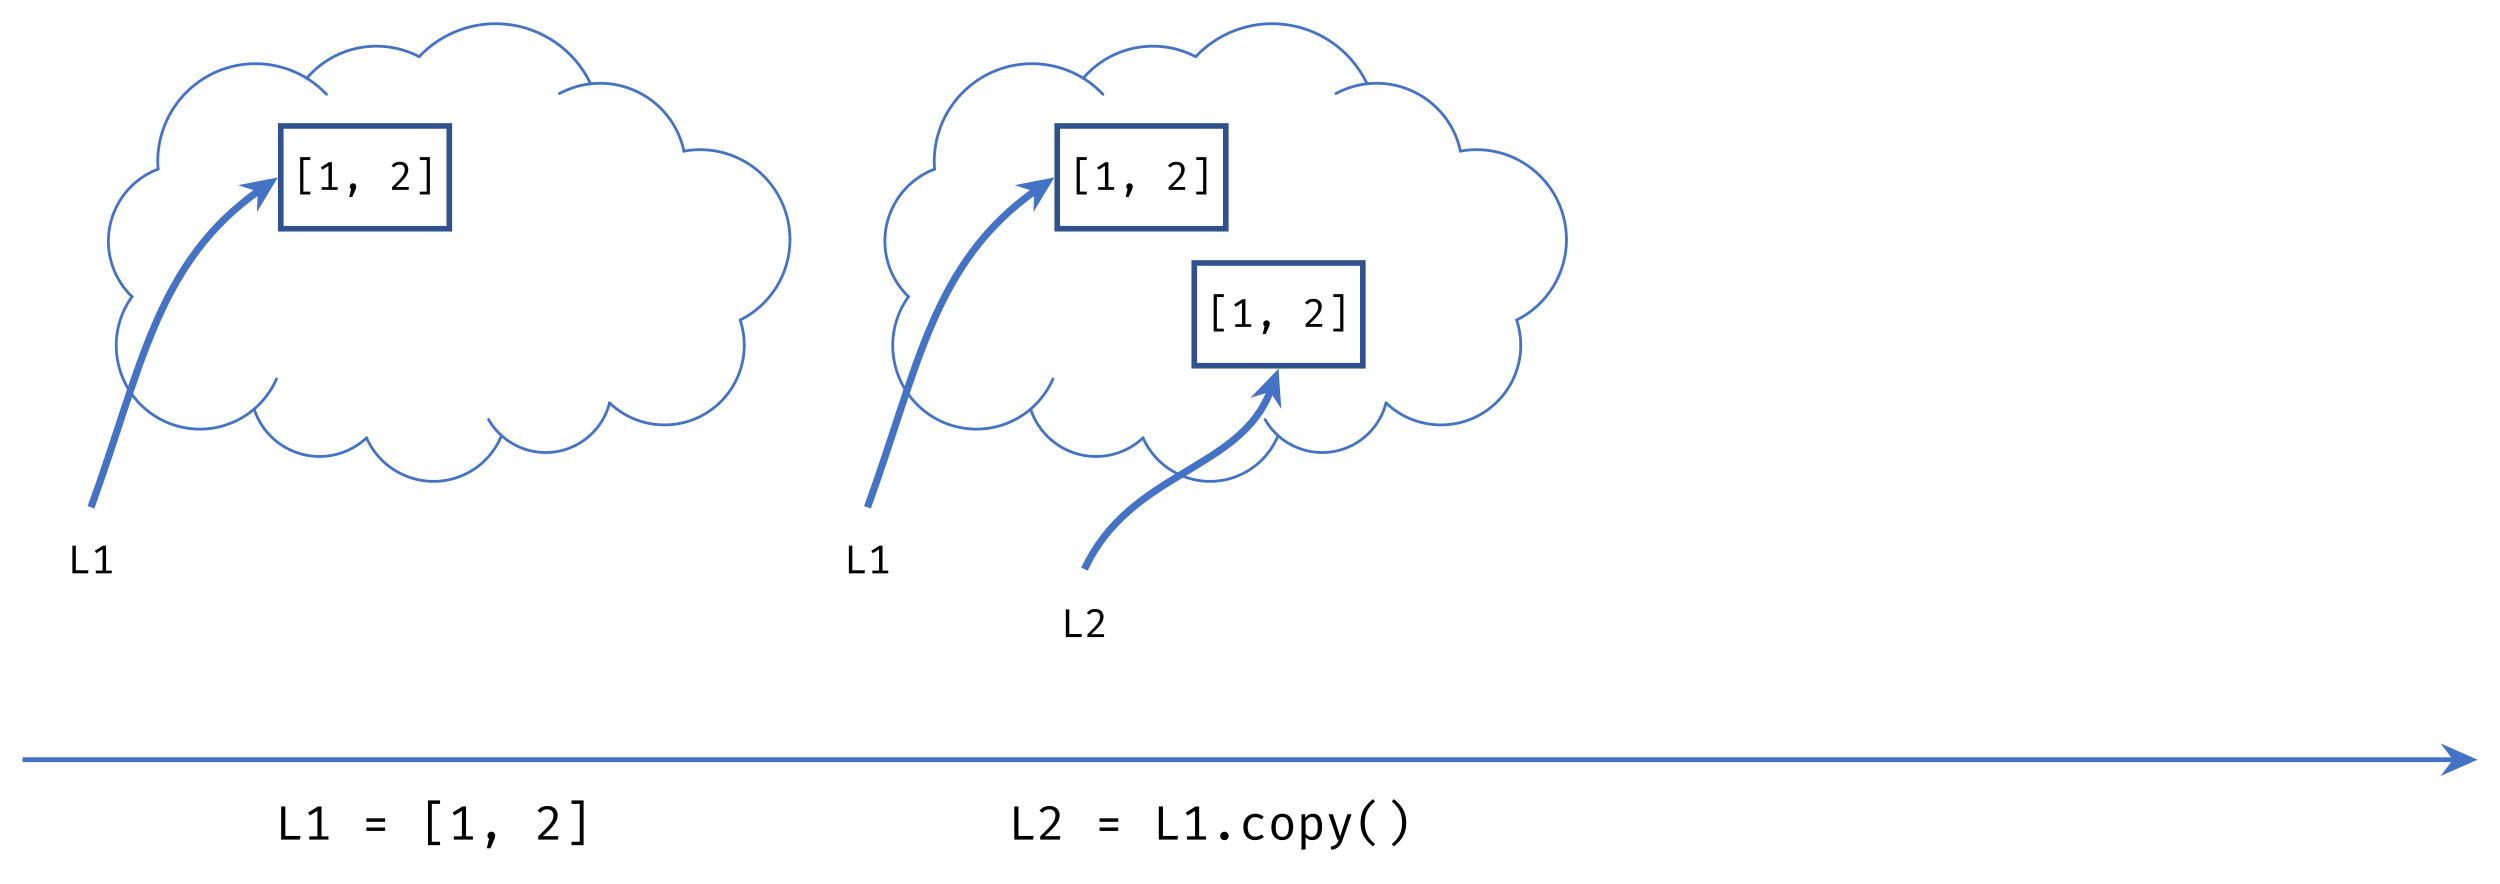
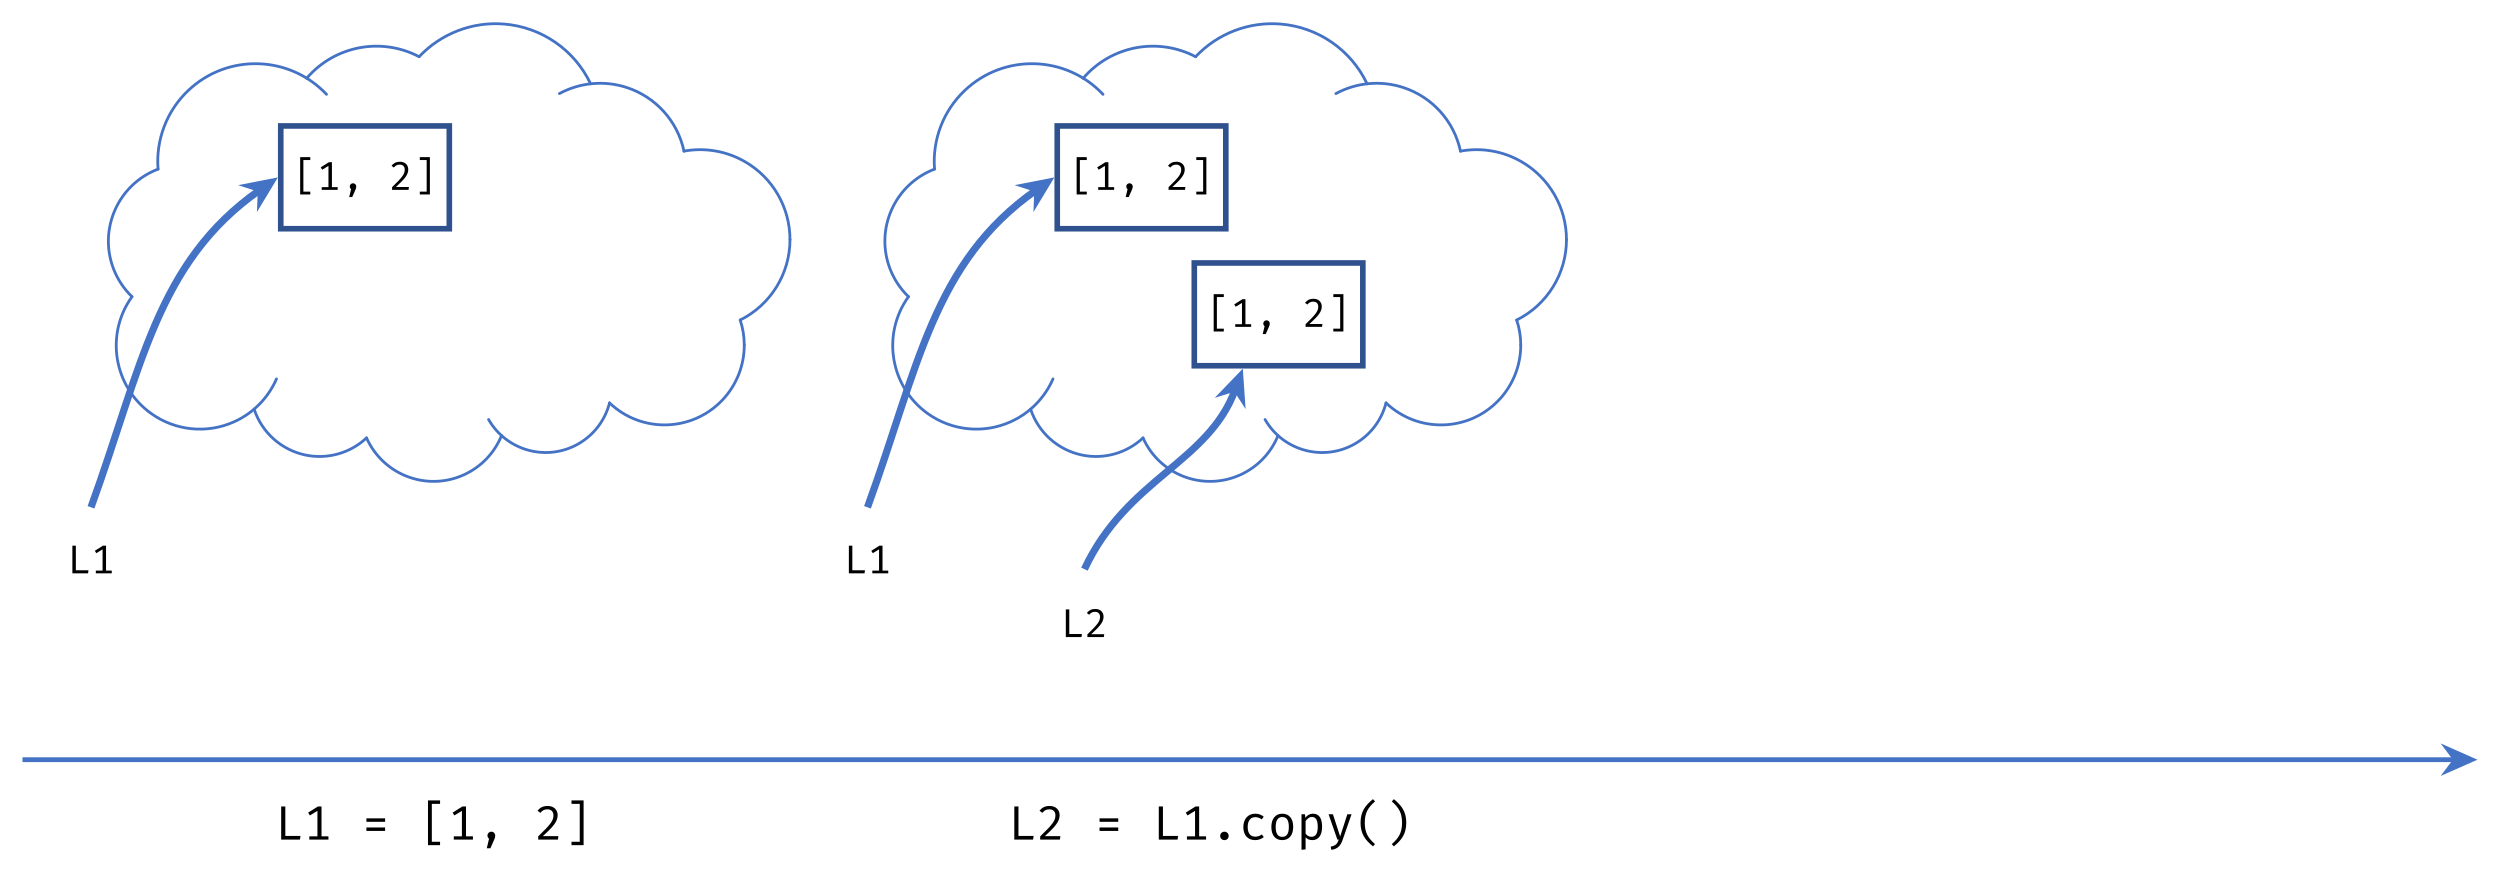
<svg xmlns="http://www.w3.org/2000/svg" xmlns:xlink="http://www.w3.org/1999/xlink" viewBox="0 0 620.607 219.260">
  <defs>
    <g>
      <g id="glyph-0-0">
        <path d="M 1.828 1.141 L 4.344 1.141 L 4.344 0.438 L 2.625 0.438 L 2.625 -7.406 L 4.344 -7.406 L 4.344 -8.125 L 1.828 -8.125 Z M 1.828 1.141 " />
      </g>
      <g id="glyph-0-1">
        <path d="M 3.734 -0.672 L 3.734 -6.875 L 2.984 -6.875 L 0.953 -5.594 L 1.312 -5 L 2.875 -5.953 L 2.875 -0.672 L 1.203 -0.672 L 1.203 0 L 5.156 0 L 5.156 -0.672 Z M 3.734 -0.672 " />
      </g>
      <g id="glyph-0-2">
        <path d="M 2.984 -1.641 C 2.547 -1.641 2.188 -1.281 2.188 -0.844 C 2.188 -0.578 2.328 -0.312 2.516 -0.172 L 2.047 1.781 L 2.797 1.781 L 3.609 -0.062 C 3.75 -0.375 3.797 -0.594 3.797 -0.844 C 3.797 -1.281 3.453 -1.641 2.984 -1.641 Z M 2.984 -1.641 " />
      </g>
      <g id="glyph-0-3">
        <path d="M 2.688 -6.984 C 1.75 -6.984 1.125 -6.656 0.594 -5.984 L 1.172 -5.547 C 1.609 -6.047 1.969 -6.266 2.641 -6.266 C 3.406 -6.266 3.875 -5.797 3.875 -5.031 C 3.875 -3.922 3.312 -3.156 0.734 -0.672 L 0.734 0 L 4.812 0 L 4.922 -0.719 L 1.688 -0.719 C 3.953 -2.781 4.75 -3.797 4.75 -5.062 C 4.75 -6.156 3.984 -6.984 2.688 -6.984 Z M 2.688 -6.984 " />
      </g>
      <g id="glyph-0-4">
        <path d="M 4.141 -8.125 L 1.641 -8.125 L 1.641 -7.406 L 3.344 -7.406 L 3.344 0.438 L 1.641 0.438 L 1.641 1.141 L 4.141 1.141 Z M 4.141 -8.125 " />
      </g>
      <g id="glyph-0-5">
        <path d="M 1.359 0 L 5.25 0 L 5.359 -0.766 L 2.219 -0.766 L 2.219 -6.875 L 1.359 -6.875 Z M 1.359 0 " />
      </g>
      <g id="glyph-1-0">
        <path d="M 1.625 0 L 6.281 0 L 6.422 -0.922 L 2.656 -0.922 L 2.656 -8.234 L 1.625 -8.234 Z M 1.625 0 " />
      </g>
      <g id="glyph-1-1">
        <path d="M 4.469 -0.812 L 4.469 -8.234 L 3.578 -8.234 L 1.141 -6.703 L 1.578 -6 L 3.453 -7.141 L 3.453 -0.812 L 1.438 -0.812 L 1.438 0 L 6.188 0 L 6.188 -0.812 Z M 4.469 -0.812 " />
      </g>
      <g id="glyph-1-2">
        <path d="M 5.906 -5.281 L 1.266 -5.281 L 1.266 -4.422 L 5.906 -4.422 Z M 5.906 -3.016 L 1.266 -3.016 L 1.266 -2.156 L 5.906 -2.156 Z M 5.906 -3.016 " />
      </g>
      <g id="glyph-1-3">
        <path d="M 2.203 1.375 L 5.203 1.375 L 5.203 0.531 L 3.156 0.531 L 3.156 -8.875 L 5.203 -8.875 L 5.203 -9.734 L 2.203 -9.734 Z M 2.203 1.375 " />
      </g>
      <g id="glyph-1-4">
        <path d="M 3.578 -1.969 C 3.047 -1.969 2.625 -1.547 2.625 -1 C 2.625 -0.688 2.781 -0.375 3.016 -0.219 L 2.453 2.141 L 3.359 2.141 L 4.328 -0.078 C 4.5 -0.438 4.547 -0.719 4.547 -1.016 C 4.547 -1.547 4.141 -1.969 3.578 -1.969 Z M 3.578 -1.969 " />
      </g>
      <g id="glyph-1-5">
        <path d="M 3.219 -8.359 C 2.109 -8.359 1.344 -7.969 0.703 -7.188 L 1.406 -6.641 C 1.922 -7.25 2.359 -7.516 3.172 -7.516 C 4.094 -7.516 4.656 -6.953 4.656 -6.031 C 4.656 -4.703 3.984 -3.797 0.875 -0.812 L 0.875 0 L 5.766 0 L 5.891 -0.859 L 2.016 -0.859 C 4.734 -3.328 5.703 -4.547 5.703 -6.078 C 5.703 -7.375 4.766 -8.359 3.219 -8.359 Z M 3.219 -8.359 " />
      </g>
      <g id="glyph-1-6">
        <path d="M 4.969 -9.734 L 1.969 -9.734 L 1.969 -8.875 L 4.016 -8.875 L 4.016 0.531 L 1.969 0.531 L 1.969 1.375 L 4.969 1.375 Z M 4.969 -9.734 " />
      </g>
      <g id="glyph-1-7">
        <path d="M 2.516 -0.922 C 2.516 -0.328 2.969 0.125 3.578 0.125 C 4.188 0.125 4.625 -0.328 4.625 -0.922 C 4.625 -1.5 4.188 -1.969 3.578 -1.969 C 2.969 -1.969 2.516 -1.5 2.516 -0.922 Z M 2.516 -0.922 " />
      </g>
      <g id="glyph-1-8">
        <path d="M 4.047 -0.734 C 2.969 -0.734 2.172 -1.438 2.172 -3.125 C 2.172 -4.781 2.953 -5.578 4.047 -5.578 C 4.609 -5.578 5.125 -5.391 5.672 -5.031 L 6.156 -5.688 C 5.562 -6.188 4.859 -6.438 4.047 -6.438 C 2.172 -6.438 1.094 -5.016 1.094 -3.125 C 1.094 -1.141 2.156 0.125 4.047 0.125 C 4.781 0.125 5.625 -0.156 6.172 -0.625 L 5.688 -1.281 C 5.219 -0.953 4.688 -0.734 4.047 -0.734 Z M 4.047 -0.734 " />
      </g>
      <g id="glyph-1-9">
        <path d="M 3.594 -6.438 C 1.828 -6.438 0.875 -5.078 0.875 -3.141 C 0.875 -1.156 1.812 0.125 3.578 0.125 C 5.344 0.125 6.297 -1.219 6.297 -3.156 C 6.297 -5.141 5.359 -6.438 3.594 -6.438 Z M 3.594 -5.609 C 4.672 -5.609 5.219 -4.812 5.219 -3.156 C 5.219 -1.469 4.672 -0.688 3.578 -0.688 C 2.5 -0.688 1.953 -1.469 1.953 -3.141 C 1.953 -4.812 2.516 -5.609 3.594 -5.609 Z M 3.594 -5.609 " />
      </g>
      <g id="glyph-1-10">
        <path d="M 4.016 -6.438 C 3.266 -6.438 2.594 -6.062 2.141 -5.422 L 2.062 -6.297 L 1.188 -6.297 L 1.188 2.531 L 2.203 2.422 L 2.203 -0.578 C 2.625 -0.109 3.172 0.125 3.875 0.125 C 5.516 0.125 6.297 -1.25 6.297 -3.156 C 6.297 -5.125 5.688 -6.438 4.016 -6.438 Z M 3.781 -5.625 C 4.766 -5.625 5.219 -4.797 5.219 -3.156 C 5.219 -1.484 4.688 -0.703 3.641 -0.703 C 3.047 -0.703 2.531 -1 2.203 -1.5 L 2.203 -4.609 C 2.547 -5.109 3.078 -5.625 3.781 -5.625 Z M 3.781 -5.625 " />
      </g>
      <g id="glyph-1-11">
        <path d="M 6.438 -6.297 L 5.391 -6.297 L 3.609 -0.766 L 1.812 -6.297 L 0.734 -6.297 L 2.922 0 L 3.266 0 C 2.938 0.969 2.562 1.5 1.266 1.734 L 1.406 2.531 C 3.078 2.359 3.797 1.328 4.234 0.031 Z M 6.438 -6.297 " />
      </g>
      <g id="glyph-1-12">
        <path d="M 2.547 -4.188 C 2.547 -6.688 3.375 -7.953 5.094 -9.484 L 4.578 -10.047 C 2.625 -8.453 1.5 -6.906 1.5 -4.188 C 1.5 -1.453 2.625 0.078 4.578 1.672 L 5.094 1.125 C 3.391 -0.391 2.547 -1.688 2.547 -4.188 Z M 2.547 -4.188 " />
      </g>
      <g id="glyph-1-13">
        <path d="M 4.625 -4.188 C 4.625 -1.688 3.781 -0.391 2.078 1.125 L 2.594 1.672 C 4.547 0.078 5.672 -1.453 5.672 -4.188 C 5.672 -6.906 4.547 -8.453 2.594 -10.047 L 2.078 -9.484 C 3.797 -7.953 4.625 -6.688 4.625 -4.188 Z M 4.625 -4.188 " />
      </g>
    </g>
    <clipPath id="clip-0">
      <path clip-rule="nonzero" d="M 590 169 L 620.605 169 L 620.605 209 L 590 209 Z M 590 169 " />
    </clipPath>
  </defs>
  <path fill="none" stroke-width="1.196" stroke-linecap="butt" stroke-linejoin="miter" stroke="rgb(26.668%,44.707%,76.862%)" stroke-opacity="1" stroke-miterlimit="10" d="M -102.048 -121.892 L 501.729 -121.892 " transform="matrix(1,0,0,-1,107.626,66.698)" />
  <path fill-rule="nonzero" fill="rgb(26.668%,44.707%,76.862%)" fill-opacity="1" d="M 613.543 188.59 L 607.723 186.02 L 609.656 188.59 L 607.723 191.156 Z M 613.543 188.59 " />
  <g clip-path="url(#clip-0)">
    <path fill="none" stroke-width="1.196" stroke-linecap="butt" stroke-linejoin="miter" stroke="rgb(26.668%,44.707%,76.862%)" stroke-opacity="1" stroke-miterlimit="10" d="M 7.58 -0 L 1.76 2.57 L 3.693 -0 L 1.76 -2.567 Z M 7.58 -0 " transform="matrix(1,0,0,-1,605.9628,188.5894)" />
  </g>
  <path fill="none" stroke-width="0.697" stroke-linecap="round" stroke-linejoin="miter" stroke="rgb(26.668%,44.707%,76.862%)" stroke-opacity="1" stroke-miterlimit="10" d="M 88.479 7.225 C 88.479 15.198 84.226 22.569 77.319 26.553 C 72.741 29.198 67.366 30.128 62.163 29.182 " transform="matrix(1,0,0,-1,107.626,66.698)" />
  <path fill="none" stroke-width="0.697" stroke-linecap="round" stroke-linejoin="miter" stroke="rgb(26.668%,44.707%,76.862%)" stroke-opacity="1" stroke-miterlimit="10" d="M 76.124 -12.747 C 83.694 -8.974 88.483 -1.236 88.483 7.225 " transform="matrix(1,0,0,-1,107.626,66.698)" />
  <path fill="none" stroke-width="0.697" stroke-linecap="round" stroke-linejoin="miter" stroke="rgb(26.668%,44.707%,76.862%)" stroke-opacity="1" stroke-miterlimit="10" d="M 62.167 29.178 C 60.585 36.612 55.155 42.639 47.925 44.987 C 42.39 46.78 36.362 46.233 31.245 43.468 " transform="matrix(1,0,0,-1,107.626,66.698)" />
  <path fill="none" stroke-width="0.697" stroke-linecap="round" stroke-linejoin="miter" stroke="rgb(26.668%,44.707%,76.862%)" stroke-opacity="1" stroke-miterlimit="10" d="M 38.987 45.893 C 34.995 54.319 26.808 59.975 17.519 60.729 C 9.62 61.37 1.854 58.386 -3.579 52.62 " transform="matrix(1,0,0,-1,107.626,66.698)" />
  <path fill="none" stroke-width="0.697" stroke-linecap="round" stroke-linejoin="miter" stroke="rgb(26.668%,44.707%,76.862%)" stroke-opacity="1" stroke-miterlimit="10" d="M -3.583 52.62 C -12.989 57.557 -24.564 55.343 -31.485 47.28 " transform="matrix(1,0,0,-1,107.626,66.698)" />
  <path fill="none" stroke-width="0.697" stroke-linecap="round" stroke-linejoin="miter" stroke="rgb(26.668%,44.707%,76.862%)" stroke-opacity="1" stroke-miterlimit="10" d="M -26.575 43.284 C -35.778 53.026 -51.13 53.46 -60.868 44.261 C -66.204 39.221 -68.97 32.034 -68.392 24.718 " transform="matrix(1,0,0,-1,107.626,66.698)" />
  <path fill="none" stroke-width="0.697" stroke-linecap="round" stroke-linejoin="miter" stroke="rgb(26.668%,44.707%,76.862%)" stroke-opacity="1" stroke-miterlimit="10" d="M -68.388 24.714 C -78.267 20.952 -83.224 9.897 -79.466 0.018 C -78.462 -2.615 -76.888 -4.997 -74.856 -6.954 " transform="matrix(1,0,0,-1,107.626,66.698)" />
  <path fill="none" stroke-width="0.697" stroke-linecap="round" stroke-linejoin="miter" stroke="rgb(26.668%,44.707%,76.862%)" stroke-opacity="1" stroke-miterlimit="10" d="M -74.86 -6.954 C -81.556 -16.255 -79.442 -29.228 -70.142 -35.923 C -64.122 -40.255 -56.251 -41.048 -49.493 -38.001 C -44.79 -35.884 -41.044 -32.091 -38.989 -27.364 " transform="matrix(1,0,0,-1,107.626,66.698)" />
  <path fill="none" stroke-width="0.697" stroke-linecap="round" stroke-linejoin="miter" stroke="rgb(26.668%,44.707%,76.862%)" stroke-opacity="1" stroke-miterlimit="10" d="M -44.54 -34.868 C -42.634 -40.665 -37.778 -45.009 -31.802 -46.259 C -26.36 -47.396 -20.7 -45.81 -16.638 -42.013 " transform="matrix(1,0,0,-1,107.626,66.698)" />
  <path fill="none" stroke-width="0.697" stroke-linecap="round" stroke-linejoin="miter" stroke="rgb(26.668%,44.707%,76.862%)" stroke-opacity="1" stroke-miterlimit="10" d="M -16.634 -42.013 C -12.528 -51.2 -1.755 -55.318 7.433 -51.212 C 11.726 -49.294 15.112 -45.79 16.882 -41.431 " transform="matrix(1,0,0,-1,107.626,66.698)" />
  <path fill="none" stroke-width="0.697" stroke-linecap="round" stroke-linejoin="miter" stroke="rgb(26.668%,44.707%,76.862%)" stroke-opacity="1" stroke-miterlimit="10" d="M 13.659 -37.45 C 18.179 -45.279 28.186 -47.962 36.015 -43.447 C 39.831 -41.243 42.601 -37.595 43.69 -33.325 " transform="matrix(1,0,0,-1,107.626,66.698)" />
  <path fill="none" stroke-width="0.697" stroke-linecap="round" stroke-linejoin="miter" stroke="rgb(26.668%,44.707%,76.862%)" stroke-opacity="1" stroke-miterlimit="10" d="M 77.132 -18.989 C 77.132 -16.868 76.792 -14.759 76.12 -12.747 " transform="matrix(1,0,0,-1,107.626,66.698)" />
  <path fill="none" stroke-width="0.697" stroke-linecap="round" stroke-linejoin="miter" stroke="rgb(26.668%,44.707%,76.862%)" stroke-opacity="1" stroke-miterlimit="10" d="M 43.69 -33.329 C 51.608 -40.864 64.14 -40.552 71.675 -32.634 C 75.179 -28.954 77.132 -24.068 77.132 -18.989 " transform="matrix(1,0,0,-1,107.626,66.698)" />
  <path fill-rule="nonzero" fill="rgb(100%,100%,100%)" fill-opacity="1" stroke-width="1.395" stroke-linecap="butt" stroke-linejoin="miter" stroke="rgb(18.43%,32.158%,56.078%)" stroke-opacity="1" stroke-miterlimit="10" d="M -37.931 9.921 L 3.913 9.921 L 3.913 35.432 L -37.931 35.432 Z M -37.931 9.921 " transform="matrix(1,0,0,-1,107.626,66.698)" />
  <g fill="rgb(0%,0%,0%)" fill-opacity="1">
    <use xlink:href="#glyph-0-0" x="72.686" y="47.134" />
    <use xlink:href="#glyph-0-1" x="78.664" y="47.134" />
    <use xlink:href="#glyph-0-2" x="84.641" y="47.134" />
  </g>
  <g fill="rgb(0%,0%,0%)" fill-opacity="1">
    <use xlink:href="#glyph-0-3" x="96.596" y="47.134" />
    <use xlink:href="#glyph-0-4" x="102.574" y="47.134" />
  </g>
  <g fill="rgb(0%,0%,0%)" fill-opacity="1">
    <use xlink:href="#glyph-0-5" x="16.609" y="142.327" />
    <use xlink:href="#glyph-0-1" x="22.587" y="142.327" />
  </g>
  <path fill="none" stroke-width="1.793" stroke-linecap="butt" stroke-linejoin="miter" stroke="rgb(26.668%,44.707%,76.862%)" stroke-opacity="1" stroke-miterlimit="10" d="M -85.04 -59.239 C -72.45 -24.646 -68.786 1.561 -43.177 19.495 " transform="matrix(1,0,0,-1,107.626,66.698)" />
  <path fill-rule="nonzero" fill="rgb(26.668%,44.707%,76.862%)" fill-opacity="1" stroke-width="1.531" stroke-linecap="butt" stroke-linejoin="miter" stroke="rgb(26.668%,44.707%,76.862%)" stroke-opacity="1" stroke-miterlimit="10" d="M 7.16 -0.001 L 2.255 2.175 L 3.903 0 L 2.253 -2.173 Z M 7.16 -0.001 " transform="matrix(0.81914,-0.57356,-0.57356,-0.81914,61.5682,49.22324)" />
  <g fill="rgb(0%,0%,0%)" fill-opacity="1">
    <use xlink:href="#glyph-1-0" x="68.174" y="208.43" />
    <use xlink:href="#glyph-1-1" x="75.347" y="208.43" />
  </g>
  <g fill="rgb(0%,0%,0%)" fill-opacity="1">
    <use xlink:href="#glyph-1-2" x="89.693" y="208.43" />
  </g>
  <g fill="rgb(0%,0%,0%)" fill-opacity="1">
    <use xlink:href="#glyph-1-3" x="104.04" y="208.43" />
    <use xlink:href="#glyph-1-1" x="111.213" y="208.43" />
    <use xlink:href="#glyph-1-4" x="118.386" y="208.43" />
  </g>
  <g fill="rgb(0%,0%,0%)" fill-opacity="1">
    <use xlink:href="#glyph-1-5" x="132.732" y="208.43" />
    <use xlink:href="#glyph-1-6" x="139.905" y="208.43" />
  </g>
  <path fill="none" stroke-width="0.697" stroke-linecap="round" stroke-linejoin="miter" stroke="rgb(26.668%,44.707%,76.862%)" stroke-opacity="1" stroke-miterlimit="10" d="M 281.237 7.225 C 281.237 15.198 276.983 22.569 270.077 26.553 C 265.499 29.198 260.124 30.128 254.925 29.182 " transform="matrix(1,0,0,-1,107.626,66.698)" />
  <path fill="none" stroke-width="0.697" stroke-linecap="round" stroke-linejoin="miter" stroke="rgb(26.668%,44.707%,76.862%)" stroke-opacity="1" stroke-miterlimit="10" d="M 268.882 -12.747 C 276.452 -8.974 281.241 -1.236 281.241 7.225 " transform="matrix(1,0,0,-1,107.626,66.698)" />
  <path fill="none" stroke-width="0.697" stroke-linecap="round" stroke-linejoin="miter" stroke="rgb(26.668%,44.707%,76.862%)" stroke-opacity="1" stroke-miterlimit="10" d="M 254.925 29.178 C 253.343 36.612 247.913 42.639 240.683 44.987 C 235.151 46.78 229.12 46.233 224.003 43.468 " transform="matrix(1,0,0,-1,107.626,66.698)" />
  <path fill="none" stroke-width="0.697" stroke-linecap="round" stroke-linejoin="miter" stroke="rgb(26.668%,44.707%,76.862%)" stroke-opacity="1" stroke-miterlimit="10" d="M 231.745 45.893 C 227.753 54.319 219.565 59.975 210.276 60.729 C 202.378 61.37 194.612 58.386 189.179 52.62 " transform="matrix(1,0,0,-1,107.626,66.698)" />
  <path fill="none" stroke-width="0.697" stroke-linecap="round" stroke-linejoin="miter" stroke="rgb(26.668%,44.707%,76.862%)" stroke-opacity="1" stroke-miterlimit="10" d="M 189.175 52.62 C 179.769 57.557 168.194 55.343 161.272 47.28 " transform="matrix(1,0,0,-1,107.626,66.698)" />
  <path fill="none" stroke-width="0.697" stroke-linecap="round" stroke-linejoin="miter" stroke="rgb(26.668%,44.707%,76.862%)" stroke-opacity="1" stroke-miterlimit="10" d="M 166.183 43.284 C 156.979 53.026 141.628 53.46 131.89 44.261 C 126.554 39.221 123.788 32.034 124.366 24.718 " transform="matrix(1,0,0,-1,107.626,66.698)" />
  <path fill="none" stroke-width="0.697" stroke-linecap="round" stroke-linejoin="miter" stroke="rgb(26.668%,44.707%,76.862%)" stroke-opacity="1" stroke-miterlimit="10" d="M 124.37 24.714 C 114.495 20.952 109.534 9.897 113.296 0.018 C 114.296 -2.615 115.87 -4.997 117.901 -6.954 " transform="matrix(1,0,0,-1,107.626,66.698)" />
  <path fill="none" stroke-width="0.697" stroke-linecap="round" stroke-linejoin="miter" stroke="rgb(26.668%,44.707%,76.862%)" stroke-opacity="1" stroke-miterlimit="10" d="M 117.897 -6.954 C 111.202 -16.255 113.315 -29.228 122.616 -35.923 C 128.636 -40.255 136.507 -41.048 143.269 -38.001 C 147.968 -35.884 151.714 -32.091 153.772 -27.364 " transform="matrix(1,0,0,-1,107.626,66.698)" />
  <path fill="none" stroke-width="0.697" stroke-linecap="round" stroke-linejoin="miter" stroke="rgb(26.668%,44.707%,76.862%)" stroke-opacity="1" stroke-miterlimit="10" d="M 148.218 -34.868 C 150.124 -40.665 154.979 -45.009 160.956 -46.259 C 166.397 -47.396 172.058 -45.81 176.12 -42.013 " transform="matrix(1,0,0,-1,107.626,66.698)" />
  <path fill="none" stroke-width="0.697" stroke-linecap="round" stroke-linejoin="miter" stroke="rgb(26.668%,44.707%,76.862%)" stroke-opacity="1" stroke-miterlimit="10" d="M 176.124 -42.013 C 180.229 -51.2 191.003 -55.318 200.19 -51.212 C 204.483 -49.294 207.87 -45.79 209.64 -41.431 " transform="matrix(1,0,0,-1,107.626,66.698)" />
  <path fill="none" stroke-width="0.697" stroke-linecap="round" stroke-linejoin="miter" stroke="rgb(26.668%,44.707%,76.862%)" stroke-opacity="1" stroke-miterlimit="10" d="M 206.417 -37.45 C 210.936 -45.279 220.944 -47.962 228.772 -43.447 C 232.589 -41.243 235.358 -37.595 236.448 -33.325 " transform="matrix(1,0,0,-1,107.626,66.698)" />
  <path fill="none" stroke-width="0.697" stroke-linecap="round" stroke-linejoin="miter" stroke="rgb(26.668%,44.707%,76.862%)" stroke-opacity="1" stroke-miterlimit="10" d="M 269.89 -18.989 C 269.89 -16.868 269.55 -14.759 268.882 -12.747 " transform="matrix(1,0,0,-1,107.626,66.698)" />
  <path fill="none" stroke-width="0.697" stroke-linecap="round" stroke-linejoin="miter" stroke="rgb(26.668%,44.707%,76.862%)" stroke-opacity="1" stroke-miterlimit="10" d="M 236.448 -33.329 C 244.37 -40.864 256.897 -40.552 264.437 -32.634 C 267.937 -28.954 269.89 -24.068 269.89 -18.989 " transform="matrix(1,0,0,-1,107.626,66.698)" />
  <path fill-rule="nonzero" fill="rgb(100%,100%,100%)" fill-opacity="1" stroke-width="1.395" stroke-linecap="butt" stroke-linejoin="miter" stroke="rgb(18.43%,32.158%,56.078%)" stroke-opacity="1" stroke-miterlimit="10" d="M 154.827 9.921 L 196.671 9.921 L 196.671 35.432 L 154.827 35.432 Z M 154.827 9.921 " transform="matrix(1,0,0,-1,107.626,66.698)" />
  <g fill="rgb(0%,0%,0%)" fill-opacity="1">
    <use xlink:href="#glyph-0-0" x="265.441" y="47.134" />
    <use xlink:href="#glyph-0-1" x="271.419" y="47.134" />
    <use xlink:href="#glyph-0-2" x="277.396" y="47.134" />
  </g>
  <g fill="rgb(0%,0%,0%)" fill-opacity="1">
    <use xlink:href="#glyph-0-3" x="289.351" y="47.134" />
    <use xlink:href="#glyph-0-4" x="295.329" y="47.134" />
  </g>
  <path fill-rule="nonzero" fill="rgb(100%,100%,100%)" fill-opacity="1" stroke-width="1.395" stroke-linecap="butt" stroke-linejoin="miter" stroke="rgb(18.43%,32.158%,56.078%)" stroke-opacity="1" stroke-miterlimit="10" d="M 188.847 -24.095 L 230.686 -24.095 L 230.686 1.417 L 188.847 1.417 Z M 188.847 -24.095 " transform="matrix(1,0,0,-1,107.626,66.698)" />
  <g fill="rgb(0%,0%,0%)" fill-opacity="1">
    <use xlink:href="#glyph-0-0" x="299.458" y="81.15" />
    <use xlink:href="#glyph-0-1" x="305.436" y="81.15" />
    <use xlink:href="#glyph-0-2" x="311.413" y="81.15" />
  </g>
  <g fill="rgb(0%,0%,0%)" fill-opacity="1">
    <use xlink:href="#glyph-0-3" x="323.368" y="81.15" />
    <use xlink:href="#glyph-0-4" x="329.346" y="81.15" />
  </g>
  <g fill="rgb(0%,0%,0%)" fill-opacity="1">
    <use xlink:href="#glyph-0-5" x="209.365" y="142.327" />
    <use xlink:href="#glyph-0-1" x="215.343" y="142.327" />
  </g>
  <g fill="rgb(0%,0%,0%)" fill-opacity="1">
    <use xlink:href="#glyph-0-5" x="263.223" y="158.151" />
    <use xlink:href="#glyph-0-3" x="269.201" y="158.151" />
  </g>
  <path fill="none" stroke-width="1.793" stroke-linecap="butt" stroke-linejoin="miter" stroke="rgb(26.668%,44.707%,76.862%)" stroke-opacity="1" stroke-miterlimit="10" d="M 107.718 -59.239 C 120.311 -24.646 123.972 1.561 149.581 19.495 " transform="matrix(1,0,0,-1,107.626,66.698)" />
  <path fill-rule="nonzero" fill="rgb(26.668%,44.707%,76.862%)" fill-opacity="1" stroke-width="1.531" stroke-linecap="butt" stroke-linejoin="miter" stroke="rgb(26.668%,44.707%,76.862%)" stroke-opacity="1" stroke-miterlimit="10" d="M 7.159 -0 L 2.255 2.175 L 3.903 0 L 2.256 -2.175 Z M 7.159 -0 " transform="matrix(0.81914,-0.57356,-0.57356,-0.81914,254.3266,49.22324)" />
-   <path fill="none" stroke-width="1.793" stroke-linecap="butt" stroke-linejoin="miter" stroke="rgb(26.668%,44.707%,76.862%)" stroke-opacity="1" stroke-miterlimit="10" d="M 161.577 -74.595 C 173.042 -50.009 200.487 -50.282 207.866 -30.009 " transform="matrix(1,0,0,-1,107.626,66.698)" />
-   <path fill-rule="nonzero" fill="rgb(26.668%,44.707%,76.862%)" fill-opacity="1" stroke-width="1.531" stroke-linecap="butt" stroke-linejoin="miter" stroke="rgb(26.668%,44.707%,76.862%)" stroke-opacity="1" stroke-miterlimit="10" d="M 7.16 0.001 L 2.253 2.176 L 3.902 -0 L 2.253 -2.176 Z M 7.16 0.001 " transform="matrix(0.34201,-0.93968,-0.93968,-0.34201,314.2903,100.0138)" />
+   <path fill="none" stroke-width="1.793" stroke-linecap="butt" stroke-linejoin="miter" stroke="rgb(26.668%,44.707%,76.862%)" stroke-opacity="1" stroke-miterlimit="10" d="M 161.577 -74.595 C 172.073 -52.091 192.409 -48.126 199.003 -30.009 " transform="matrix(1,0,0,-1,107.626,66.698)" />
+   <path fill-rule="nonzero" fill="rgb(26.668%,44.707%,76.862%)" fill-opacity="1" stroke-width="1.531" stroke-linecap="butt" stroke-linejoin="miter" stroke="rgb(26.668%,44.707%,76.862%)" stroke-opacity="1" stroke-miterlimit="10" d="M 7.16 0.001 L 2.253 2.176 L 3.901 -0 L 2.253 -2.176 Z M 7.16 0.001 " transform="matrix(0.34203,-0.93967,-0.93967,-0.34203,305.427,100.0137)" />
  <g fill="rgb(0%,0%,0%)" fill-opacity="1">
    <use xlink:href="#glyph-1-0" x="250.171" y="208.43" />
    <use xlink:href="#glyph-1-5" x="257.344" y="208.43" />
  </g>
  <g fill="rgb(0%,0%,0%)" fill-opacity="1">
    <use xlink:href="#glyph-1-2" x="271.69" y="208.43" />
  </g>
  <g fill="rgb(0%,0%,0%)" fill-opacity="1">
    <use xlink:href="#glyph-1-0" x="286.037" y="208.43" />
    <use xlink:href="#glyph-1-1" x="293.21" y="208.43" />
    <use xlink:href="#glyph-1-7" x="300.383" y="208.43" />
    <use xlink:href="#glyph-1-8" x="307.556" y="208.43" />
    <use xlink:href="#glyph-1-9" x="314.729" y="208.43" />
    <use xlink:href="#glyph-1-10" x="321.902" y="208.43" />
    <use xlink:href="#glyph-1-11" x="329.075" y="208.43" />
    <use xlink:href="#glyph-1-12" x="336.248" y="208.43" />
    <use xlink:href="#glyph-1-13" x="343.422" y="208.43" />
  </g>
</svg>
